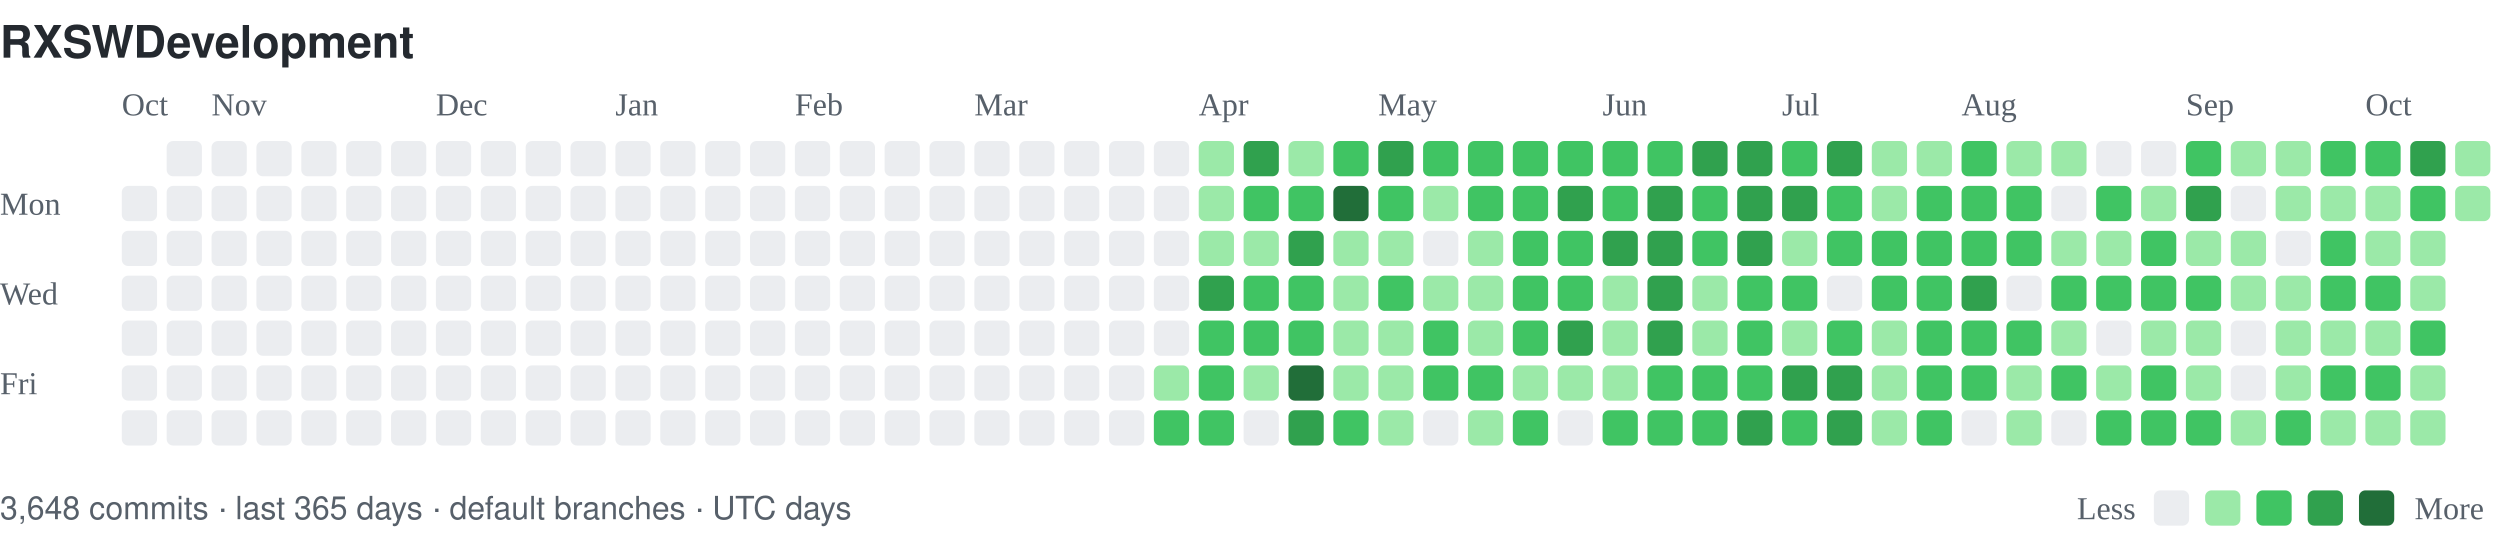
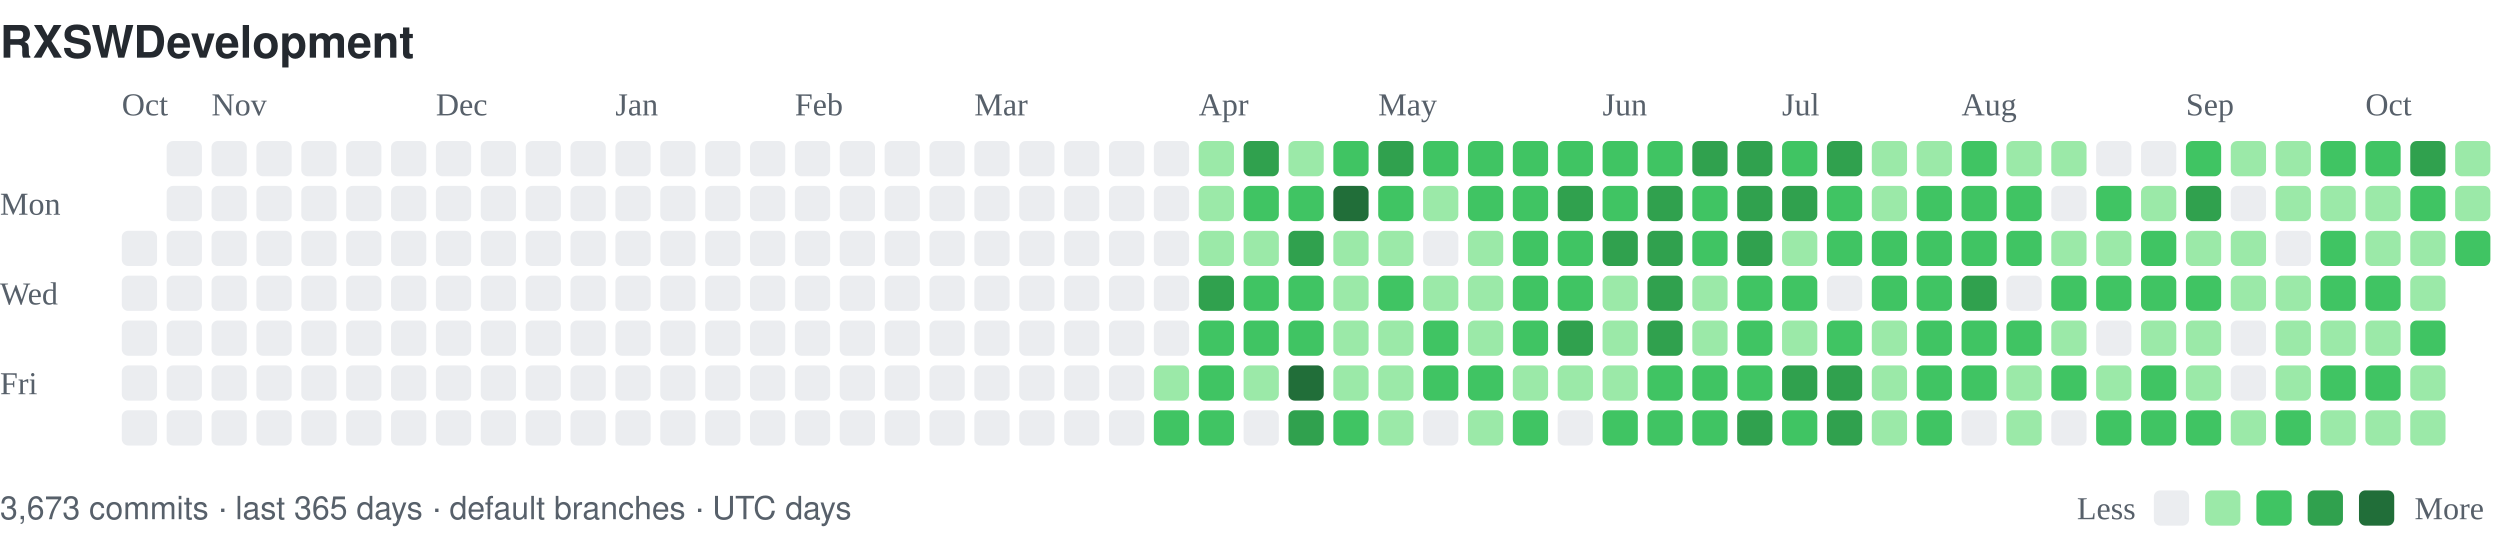
<svg xmlns="http://www.w3.org/2000/svg" width="780" height="170" viewBox="0 0 780 170" role="img">
  <text x="0" y="18" font-size="14" font-weight="600" fill="#24292f" font-family="ui-sans-serif,-apple-system,Segoe UI,Helvetica,Arial,sans-serif">RXSWDevelopment</text>
  <text x="0" y="67" font-size="10" fill="#57606a">Mon</text>
  <text x="0" y="95" font-size="10" fill="#57606a">Wed</text>
  <text x="0" y="123" font-size="10" fill="#57606a">Fri</text>
  <text x="38" y="36" font-size="10" fill="#57606a">Oct</text>
-   <rect x="38" y="58" width="11" height="11" rx="2" fill="#ebedf0" />
  <rect x="38" y="72" width="11" height="11" rx="2" fill="#ebedf0" />
  <rect x="38" y="86" width="11" height="11" rx="2" fill="#ebedf0" />
  <rect x="38" y="100" width="11" height="11" rx="2" fill="#ebedf0" />
  <rect x="38" y="114" width="11" height="11" rx="2" fill="#ebedf0" />
  <rect x="38" y="128" width="11" height="11" rx="2" fill="#ebedf0" />
  <rect x="52" y="44" width="11" height="11" rx="2" fill="#ebedf0" />
  <rect x="52" y="58" width="11" height="11" rx="2" fill="#ebedf0" />
  <rect x="52" y="72" width="11" height="11" rx="2" fill="#ebedf0" />
  <rect x="52" y="86" width="11" height="11" rx="2" fill="#ebedf0" />
  <rect x="52" y="100" width="11" height="11" rx="2" fill="#ebedf0" />
  <rect x="52" y="114" width="11" height="11" rx="2" fill="#ebedf0" />
  <rect x="52" y="128" width="11" height="11" rx="2" fill="#ebedf0" />
  <text x="66" y="36" font-size="10" fill="#57606a">Nov</text>
  <rect x="66" y="44" width="11" height="11" rx="2" fill="#ebedf0" />
  <rect x="66" y="58" width="11" height="11" rx="2" fill="#ebedf0" />
  <rect x="66" y="72" width="11" height="11" rx="2" fill="#ebedf0" />
  <rect x="66" y="86" width="11" height="11" rx="2" fill="#ebedf0" />
  <rect x="66" y="100" width="11" height="11" rx="2" fill="#ebedf0" />
  <rect x="66" y="114" width="11" height="11" rx="2" fill="#ebedf0" />
  <rect x="66" y="128" width="11" height="11" rx="2" fill="#ebedf0" />
  <rect x="80" y="44" width="11" height="11" rx="2" fill="#ebedf0" />
  <rect x="80" y="58" width="11" height="11" rx="2" fill="#ebedf0" />
  <rect x="80" y="72" width="11" height="11" rx="2" fill="#ebedf0" />
  <rect x="80" y="86" width="11" height="11" rx="2" fill="#ebedf0" />
  <rect x="80" y="100" width="11" height="11" rx="2" fill="#ebedf0" />
  <rect x="80" y="114" width="11" height="11" rx="2" fill="#ebedf0" />
  <rect x="80" y="128" width="11" height="11" rx="2" fill="#ebedf0" />
  <rect x="94" y="44" width="11" height="11" rx="2" fill="#ebedf0" />
  <rect x="94" y="58" width="11" height="11" rx="2" fill="#ebedf0" />
  <rect x="94" y="72" width="11" height="11" rx="2" fill="#ebedf0" />
  <rect x="94" y="86" width="11" height="11" rx="2" fill="#ebedf0" />
  <rect x="94" y="100" width="11" height="11" rx="2" fill="#ebedf0" />
  <rect x="94" y="114" width="11" height="11" rx="2" fill="#ebedf0" />
  <rect x="94" y="128" width="11" height="11" rx="2" fill="#ebedf0" />
  <rect x="108" y="44" width="11" height="11" rx="2" fill="#ebedf0" />
  <rect x="108" y="58" width="11" height="11" rx="2" fill="#ebedf0" />
  <rect x="108" y="72" width="11" height="11" rx="2" fill="#ebedf0" />
  <rect x="108" y="86" width="11" height="11" rx="2" fill="#ebedf0" />
  <rect x="108" y="100" width="11" height="11" rx="2" fill="#ebedf0" />
  <rect x="108" y="114" width="11" height="11" rx="2" fill="#ebedf0" />
  <rect x="108" y="128" width="11" height="11" rx="2" fill="#ebedf0" />
  <rect x="122" y="44" width="11" height="11" rx="2" fill="#ebedf0" />
  <rect x="122" y="58" width="11" height="11" rx="2" fill="#ebedf0" />
  <rect x="122" y="72" width="11" height="11" rx="2" fill="#ebedf0" />
  <rect x="122" y="86" width="11" height="11" rx="2" fill="#ebedf0" />
  <rect x="122" y="100" width="11" height="11" rx="2" fill="#ebedf0" />
  <rect x="122" y="114" width="11" height="11" rx="2" fill="#ebedf0" />
  <rect x="122" y="128" width="11" height="11" rx="2" fill="#ebedf0" />
  <text x="136" y="36" font-size="10" fill="#57606a">Dec</text>
  <rect x="136" y="44" width="11" height="11" rx="2" fill="#ebedf0" />
  <rect x="136" y="58" width="11" height="11" rx="2" fill="#ebedf0" />
  <rect x="136" y="72" width="11" height="11" rx="2" fill="#ebedf0" />
  <rect x="136" y="86" width="11" height="11" rx="2" fill="#ebedf0" />
  <rect x="136" y="100" width="11" height="11" rx="2" fill="#ebedf0" />
  <rect x="136" y="114" width="11" height="11" rx="2" fill="#ebedf0" />
  <rect x="136" y="128" width="11" height="11" rx="2" fill="#ebedf0" />
  <rect x="150" y="44" width="11" height="11" rx="2" fill="#ebedf0" />
  <rect x="150" y="58" width="11" height="11" rx="2" fill="#ebedf0" />
  <rect x="150" y="72" width="11" height="11" rx="2" fill="#ebedf0" />
  <rect x="150" y="86" width="11" height="11" rx="2" fill="#ebedf0" />
  <rect x="150" y="100" width="11" height="11" rx="2" fill="#ebedf0" />
  <rect x="150" y="114" width="11" height="11" rx="2" fill="#ebedf0" />
  <rect x="150" y="128" width="11" height="11" rx="2" fill="#ebedf0" />
  <rect x="164" y="44" width="11" height="11" rx="2" fill="#ebedf0" />
  <rect x="164" y="58" width="11" height="11" rx="2" fill="#ebedf0" />
  <rect x="164" y="72" width="11" height="11" rx="2" fill="#ebedf0" />
  <rect x="164" y="86" width="11" height="11" rx="2" fill="#ebedf0" />
  <rect x="164" y="100" width="11" height="11" rx="2" fill="#ebedf0" />
  <rect x="164" y="114" width="11" height="11" rx="2" fill="#ebedf0" />
  <rect x="164" y="128" width="11" height="11" rx="2" fill="#ebedf0" />
  <rect x="178" y="44" width="11" height="11" rx="2" fill="#ebedf0" />
  <rect x="178" y="58" width="11" height="11" rx="2" fill="#ebedf0" />
  <rect x="178" y="72" width="11" height="11" rx="2" fill="#ebedf0" />
  <rect x="178" y="86" width="11" height="11" rx="2" fill="#ebedf0" />
  <rect x="178" y="100" width="11" height="11" rx="2" fill="#ebedf0" />
  <rect x="178" y="114" width="11" height="11" rx="2" fill="#ebedf0" />
  <rect x="178" y="128" width="11" height="11" rx="2" fill="#ebedf0" />
  <text x="192" y="36" font-size="10" fill="#57606a">Jan</text>
  <rect x="192" y="44" width="11" height="11" rx="2" fill="#ebedf0" />
  <rect x="192" y="58" width="11" height="11" rx="2" fill="#ebedf0" />
  <rect x="192" y="72" width="11" height="11" rx="2" fill="#ebedf0" />
  <rect x="192" y="86" width="11" height="11" rx="2" fill="#ebedf0" />
  <rect x="192" y="100" width="11" height="11" rx="2" fill="#ebedf0" />
  <rect x="192" y="114" width="11" height="11" rx="2" fill="#ebedf0" />
  <rect x="192" y="128" width="11" height="11" rx="2" fill="#ebedf0" />
  <rect x="206" y="44" width="11" height="11" rx="2" fill="#ebedf0" />
  <rect x="206" y="58" width="11" height="11" rx="2" fill="#ebedf0" />
  <rect x="206" y="72" width="11" height="11" rx="2" fill="#ebedf0" />
  <rect x="206" y="86" width="11" height="11" rx="2" fill="#ebedf0" />
  <rect x="206" y="100" width="11" height="11" rx="2" fill="#ebedf0" />
  <rect x="206" y="114" width="11" height="11" rx="2" fill="#ebedf0" />
  <rect x="206" y="128" width="11" height="11" rx="2" fill="#ebedf0" />
  <rect x="220" y="44" width="11" height="11" rx="2" fill="#ebedf0" />
  <rect x="220" y="58" width="11" height="11" rx="2" fill="#ebedf0" />
  <rect x="220" y="72" width="11" height="11" rx="2" fill="#ebedf0" />
  <rect x="220" y="86" width="11" height="11" rx="2" fill="#ebedf0" />
  <rect x="220" y="100" width="11" height="11" rx="2" fill="#ebedf0" />
  <rect x="220" y="114" width="11" height="11" rx="2" fill="#ebedf0" />
  <rect x="220" y="128" width="11" height="11" rx="2" fill="#ebedf0" />
  <rect x="234" y="44" width="11" height="11" rx="2" fill="#ebedf0" />
  <rect x="234" y="58" width="11" height="11" rx="2" fill="#ebedf0" />
  <rect x="234" y="72" width="11" height="11" rx="2" fill="#ebedf0" />
  <rect x="234" y="86" width="11" height="11" rx="2" fill="#ebedf0" />
  <rect x="234" y="100" width="11" height="11" rx="2" fill="#ebedf0" />
  <rect x="234" y="114" width="11" height="11" rx="2" fill="#ebedf0" />
  <rect x="234" y="128" width="11" height="11" rx="2" fill="#ebedf0" />
  <text x="248" y="36" font-size="10" fill="#57606a">Feb</text>
  <rect x="248" y="44" width="11" height="11" rx="2" fill="#ebedf0" />
  <rect x="248" y="58" width="11" height="11" rx="2" fill="#ebedf0" />
  <rect x="248" y="72" width="11" height="11" rx="2" fill="#ebedf0" />
  <rect x="248" y="86" width="11" height="11" rx="2" fill="#ebedf0" />
  <rect x="248" y="100" width="11" height="11" rx="2" fill="#ebedf0" />
  <rect x="248" y="114" width="11" height="11" rx="2" fill="#ebedf0" />
  <rect x="248" y="128" width="11" height="11" rx="2" fill="#ebedf0" />
  <rect x="262" y="44" width="11" height="11" rx="2" fill="#ebedf0" />
  <rect x="262" y="58" width="11" height="11" rx="2" fill="#ebedf0" />
  <rect x="262" y="72" width="11" height="11" rx="2" fill="#ebedf0" />
  <rect x="262" y="86" width="11" height="11" rx="2" fill="#ebedf0" />
  <rect x="262" y="100" width="11" height="11" rx="2" fill="#ebedf0" />
  <rect x="262" y="114" width="11" height="11" rx="2" fill="#ebedf0" />
  <rect x="262" y="128" width="11" height="11" rx="2" fill="#ebedf0" />
  <rect x="276" y="44" width="11" height="11" rx="2" fill="#ebedf0" />
  <rect x="276" y="58" width="11" height="11" rx="2" fill="#ebedf0" />
  <rect x="276" y="72" width="11" height="11" rx="2" fill="#ebedf0" />
  <rect x="276" y="86" width="11" height="11" rx="2" fill="#ebedf0" />
  <rect x="276" y="100" width="11" height="11" rx="2" fill="#ebedf0" />
  <rect x="276" y="114" width="11" height="11" rx="2" fill="#ebedf0" />
  <rect x="276" y="128" width="11" height="11" rx="2" fill="#ebedf0" />
  <rect x="290" y="44" width="11" height="11" rx="2" fill="#ebedf0" />
  <rect x="290" y="58" width="11" height="11" rx="2" fill="#ebedf0" />
  <rect x="290" y="72" width="11" height="11" rx="2" fill="#ebedf0" />
  <rect x="290" y="86" width="11" height="11" rx="2" fill="#ebedf0" />
  <rect x="290" y="100" width="11" height="11" rx="2" fill="#ebedf0" />
  <rect x="290" y="114" width="11" height="11" rx="2" fill="#ebedf0" />
  <rect x="290" y="128" width="11" height="11" rx="2" fill="#ebedf0" />
  <text x="304" y="36" font-size="10" fill="#57606a">Mar</text>
  <rect x="304" y="44" width="11" height="11" rx="2" fill="#ebedf0" />
  <rect x="304" y="58" width="11" height="11" rx="2" fill="#ebedf0" />
  <rect x="304" y="72" width="11" height="11" rx="2" fill="#ebedf0" />
  <rect x="304" y="86" width="11" height="11" rx="2" fill="#ebedf0" />
  <rect x="304" y="100" width="11" height="11" rx="2" fill="#ebedf0" />
  <rect x="304" y="114" width="11" height="11" rx="2" fill="#ebedf0" />
  <rect x="304" y="128" width="11" height="11" rx="2" fill="#ebedf0" />
  <rect x="318" y="44" width="11" height="11" rx="2" fill="#ebedf0" />
  <rect x="318" y="58" width="11" height="11" rx="2" fill="#ebedf0" />
  <rect x="318" y="72" width="11" height="11" rx="2" fill="#ebedf0" />
  <rect x="318" y="86" width="11" height="11" rx="2" fill="#ebedf0" />
  <rect x="318" y="100" width="11" height="11" rx="2" fill="#ebedf0" />
  <rect x="318" y="114" width="11" height="11" rx="2" fill="#ebedf0" />
  <rect x="318" y="128" width="11" height="11" rx="2" fill="#ebedf0" />
  <rect x="332" y="44" width="11" height="11" rx="2" fill="#ebedf0" />
  <rect x="332" y="58" width="11" height="11" rx="2" fill="#ebedf0" />
  <rect x="332" y="72" width="11" height="11" rx="2" fill="#ebedf0" />
  <rect x="332" y="86" width="11" height="11" rx="2" fill="#ebedf0" />
  <rect x="332" y="100" width="11" height="11" rx="2" fill="#ebedf0" />
  <rect x="332" y="114" width="11" height="11" rx="2" fill="#ebedf0" />
  <rect x="332" y="128" width="11" height="11" rx="2" fill="#ebedf0" />
  <rect x="346" y="44" width="11" height="11" rx="2" fill="#ebedf0" />
  <rect x="346" y="58" width="11" height="11" rx="2" fill="#ebedf0" />
  <rect x="346" y="72" width="11" height="11" rx="2" fill="#ebedf0" />
  <rect x="346" y="86" width="11" height="11" rx="2" fill="#ebedf0" />
  <rect x="346" y="100" width="11" height="11" rx="2" fill="#ebedf0" />
  <rect x="346" y="114" width="11" height="11" rx="2" fill="#ebedf0" />
  <rect x="346" y="128" width="11" height="11" rx="2" fill="#ebedf0" />
  <rect x="360" y="44" width="11" height="11" rx="2" fill="#ebedf0" />
  <rect x="360" y="58" width="11" height="11" rx="2" fill="#ebedf0" />
  <rect x="360" y="72" width="11" height="11" rx="2" fill="#ebedf0" />
  <rect x="360" y="86" width="11" height="11" rx="2" fill="#ebedf0" />
  <rect x="360" y="100" width="11" height="11" rx="2" fill="#ebedf0" />
  <rect x="360" y="114" width="11" height="11" rx="2" fill="#9be9a8" />
  <rect x="360" y="128" width="11" height="11" rx="2" fill="#40c463" />
  <text x="374" y="36" font-size="10" fill="#57606a">Apr</text>
  <rect x="374" y="44" width="11" height="11" rx="2" fill="#9be9a8" />
  <rect x="374" y="58" width="11" height="11" rx="2" fill="#9be9a8" />
  <rect x="374" y="72" width="11" height="11" rx="2" fill="#9be9a8" />
  <rect x="374" y="86" width="11" height="11" rx="2" fill="#30a14e" />
  <rect x="374" y="100" width="11" height="11" rx="2" fill="#40c463" />
  <rect x="374" y="114" width="11" height="11" rx="2" fill="#40c463" />
  <rect x="374" y="128" width="11" height="11" rx="2" fill="#40c463" />
  <rect x="388" y="44" width="11" height="11" rx="2" fill="#30a14e" />
  <rect x="388" y="58" width="11" height="11" rx="2" fill="#40c463" />
  <rect x="388" y="72" width="11" height="11" rx="2" fill="#9be9a8" />
  <rect x="388" y="86" width="11" height="11" rx="2" fill="#40c463" />
  <rect x="388" y="100" width="11" height="11" rx="2" fill="#40c463" />
  <rect x="388" y="114" width="11" height="11" rx="2" fill="#9be9a8" />
  <rect x="388" y="128" width="11" height="11" rx="2" fill="#ebedf0" />
  <rect x="402" y="44" width="11" height="11" rx="2" fill="#9be9a8" />
  <rect x="402" y="58" width="11" height="11" rx="2" fill="#40c463" />
  <rect x="402" y="72" width="11" height="11" rx="2" fill="#30a14e" />
  <rect x="402" y="86" width="11" height="11" rx="2" fill="#40c463" />
  <rect x="402" y="100" width="11" height="11" rx="2" fill="#40c463" />
  <rect x="402" y="114" width="11" height="11" rx="2" fill="#216e39" />
  <rect x="402" y="128" width="11" height="11" rx="2" fill="#30a14e" />
  <rect x="416" y="44" width="11" height="11" rx="2" fill="#40c463" />
  <rect x="416" y="58" width="11" height="11" rx="2" fill="#216e39" />
  <rect x="416" y="72" width="11" height="11" rx="2" fill="#9be9a8" />
  <rect x="416" y="86" width="11" height="11" rx="2" fill="#9be9a8" />
  <rect x="416" y="100" width="11" height="11" rx="2" fill="#9be9a8" />
  <rect x="416" y="114" width="11" height="11" rx="2" fill="#9be9a8" />
  <rect x="416" y="128" width="11" height="11" rx="2" fill="#40c463" />
  <text x="430" y="36" font-size="10" fill="#57606a">May</text>
  <rect x="430" y="44" width="11" height="11" rx="2" fill="#30a14e" />
  <rect x="430" y="58" width="11" height="11" rx="2" fill="#40c463" />
  <rect x="430" y="72" width="11" height="11" rx="2" fill="#9be9a8" />
  <rect x="430" y="86" width="11" height="11" rx="2" fill="#40c463" />
  <rect x="430" y="100" width="11" height="11" rx="2" fill="#9be9a8" />
  <rect x="430" y="114" width="11" height="11" rx="2" fill="#9be9a8" />
  <rect x="430" y="128" width="11" height="11" rx="2" fill="#9be9a8" />
  <rect x="444" y="44" width="11" height="11" rx="2" fill="#40c463" />
  <rect x="444" y="58" width="11" height="11" rx="2" fill="#9be9a8" />
  <rect x="444" y="72" width="11" height="11" rx="2" fill="#ebedf0" />
  <rect x="444" y="86" width="11" height="11" rx="2" fill="#9be9a8" />
  <rect x="444" y="100" width="11" height="11" rx="2" fill="#40c463" />
  <rect x="444" y="114" width="11" height="11" rx="2" fill="#40c463" />
  <rect x="444" y="128" width="11" height="11" rx="2" fill="#ebedf0" />
  <rect x="458" y="44" width="11" height="11" rx="2" fill="#40c463" />
  <rect x="458" y="58" width="11" height="11" rx="2" fill="#40c463" />
  <rect x="458" y="72" width="11" height="11" rx="2" fill="#9be9a8" />
  <rect x="458" y="86" width="11" height="11" rx="2" fill="#9be9a8" />
  <rect x="458" y="100" width="11" height="11" rx="2" fill="#9be9a8" />
  <rect x="458" y="114" width="11" height="11" rx="2" fill="#40c463" />
  <rect x="458" y="128" width="11" height="11" rx="2" fill="#9be9a8" />
  <rect x="472" y="44" width="11" height="11" rx="2" fill="#40c463" />
  <rect x="472" y="58" width="11" height="11" rx="2" fill="#40c463" />
  <rect x="472" y="72" width="11" height="11" rx="2" fill="#40c463" />
  <rect x="472" y="86" width="11" height="11" rx="2" fill="#40c463" />
  <rect x="472" y="100" width="11" height="11" rx="2" fill="#40c463" />
  <rect x="472" y="114" width="11" height="11" rx="2" fill="#9be9a8" />
  <rect x="472" y="128" width="11" height="11" rx="2" fill="#40c463" />
  <rect x="486" y="44" width="11" height="11" rx="2" fill="#40c463" />
  <rect x="486" y="58" width="11" height="11" rx="2" fill="#30a14e" />
  <rect x="486" y="72" width="11" height="11" rx="2" fill="#40c463" />
  <rect x="486" y="86" width="11" height="11" rx="2" fill="#40c463" />
  <rect x="486" y="100" width="11" height="11" rx="2" fill="#30a14e" />
  <rect x="486" y="114" width="11" height="11" rx="2" fill="#9be9a8" />
  <rect x="486" y="128" width="11" height="11" rx="2" fill="#ebedf0" />
  <text x="500" y="36" font-size="10" fill="#57606a">Jun</text>
  <rect x="500" y="44" width="11" height="11" rx="2" fill="#40c463" />
  <rect x="500" y="58" width="11" height="11" rx="2" fill="#40c463" />
  <rect x="500" y="72" width="11" height="11" rx="2" fill="#30a14e" />
  <rect x="500" y="86" width="11" height="11" rx="2" fill="#9be9a8" />
  <rect x="500" y="100" width="11" height="11" rx="2" fill="#9be9a8" />
  <rect x="500" y="114" width="11" height="11" rx="2" fill="#9be9a8" />
  <rect x="500" y="128" width="11" height="11" rx="2" fill="#40c463" />
  <rect x="514" y="44" width="11" height="11" rx="2" fill="#40c463" />
  <rect x="514" y="58" width="11" height="11" rx="2" fill="#30a14e" />
  <rect x="514" y="72" width="11" height="11" rx="2" fill="#30a14e" />
  <rect x="514" y="86" width="11" height="11" rx="2" fill="#30a14e" />
  <rect x="514" y="100" width="11" height="11" rx="2" fill="#30a14e" />
  <rect x="514" y="114" width="11" height="11" rx="2" fill="#40c463" />
  <rect x="514" y="128" width="11" height="11" rx="2" fill="#40c463" />
  <rect x="528" y="44" width="11" height="11" rx="2" fill="#30a14e" />
  <rect x="528" y="58" width="11" height="11" rx="2" fill="#40c463" />
  <rect x="528" y="72" width="11" height="11" rx="2" fill="#40c463" />
  <rect x="528" y="86" width="11" height="11" rx="2" fill="#9be9a8" />
  <rect x="528" y="100" width="11" height="11" rx="2" fill="#9be9a8" />
  <rect x="528" y="114" width="11" height="11" rx="2" fill="#40c463" />
  <rect x="528" y="128" width="11" height="11" rx="2" fill="#40c463" />
  <rect x="542" y="44" width="11" height="11" rx="2" fill="#30a14e" />
  <rect x="542" y="58" width="11" height="11" rx="2" fill="#30a14e" />
  <rect x="542" y="72" width="11" height="11" rx="2" fill="#30a14e" />
  <rect x="542" y="86" width="11" height="11" rx="2" fill="#40c463" />
  <rect x="542" y="100" width="11" height="11" rx="2" fill="#40c463" />
  <rect x="542" y="114" width="11" height="11" rx="2" fill="#40c463" />
  <rect x="542" y="128" width="11" height="11" rx="2" fill="#30a14e" />
  <text x="556" y="36" font-size="10" fill="#57606a">Jul</text>
  <rect x="556" y="44" width="11" height="11" rx="2" fill="#40c463" />
  <rect x="556" y="58" width="11" height="11" rx="2" fill="#30a14e" />
  <rect x="556" y="72" width="11" height="11" rx="2" fill="#9be9a8" />
  <rect x="556" y="86" width="11" height="11" rx="2" fill="#40c463" />
  <rect x="556" y="100" width="11" height="11" rx="2" fill="#9be9a8" />
  <rect x="556" y="114" width="11" height="11" rx="2" fill="#30a14e" />
  <rect x="556" y="128" width="11" height="11" rx="2" fill="#40c463" />
  <rect x="570" y="44" width="11" height="11" rx="2" fill="#30a14e" />
  <rect x="570" y="58" width="11" height="11" rx="2" fill="#40c463" />
  <rect x="570" y="72" width="11" height="11" rx="2" fill="#40c463" />
  <rect x="570" y="86" width="11" height="11" rx="2" fill="#ebedf0" />
  <rect x="570" y="100" width="11" height="11" rx="2" fill="#40c463" />
  <rect x="570" y="114" width="11" height="11" rx="2" fill="#30a14e" />
  <rect x="570" y="128" width="11" height="11" rx="2" fill="#30a14e" />
  <rect x="584" y="44" width="11" height="11" rx="2" fill="#9be9a8" />
  <rect x="584" y="58" width="11" height="11" rx="2" fill="#9be9a8" />
  <rect x="584" y="72" width="11" height="11" rx="2" fill="#40c463" />
  <rect x="584" y="86" width="11" height="11" rx="2" fill="#40c463" />
  <rect x="584" y="100" width="11" height="11" rx="2" fill="#9be9a8" />
  <rect x="584" y="114" width="11" height="11" rx="2" fill="#9be9a8" />
  <rect x="584" y="128" width="11" height="11" rx="2" fill="#9be9a8" />
  <rect x="598" y="44" width="11" height="11" rx="2" fill="#9be9a8" />
  <rect x="598" y="58" width="11" height="11" rx="2" fill="#40c463" />
  <rect x="598" y="72" width="11" height="11" rx="2" fill="#40c463" />
  <rect x="598" y="86" width="11" height="11" rx="2" fill="#40c463" />
  <rect x="598" y="100" width="11" height="11" rx="2" fill="#40c463" />
  <rect x="598" y="114" width="11" height="11" rx="2" fill="#40c463" />
  <rect x="598" y="128" width="11" height="11" rx="2" fill="#40c463" />
  <text x="612" y="36" font-size="10" fill="#57606a">Aug</text>
  <rect x="612" y="44" width="11" height="11" rx="2" fill="#40c463" />
  <rect x="612" y="58" width="11" height="11" rx="2" fill="#40c463" />
  <rect x="612" y="72" width="11" height="11" rx="2" fill="#40c463" />
  <rect x="612" y="86" width="11" height="11" rx="2" fill="#30a14e" />
  <rect x="612" y="100" width="11" height="11" rx="2" fill="#40c463" />
  <rect x="612" y="114" width="11" height="11" rx="2" fill="#40c463" />
  <rect x="612" y="128" width="11" height="11" rx="2" fill="#ebedf0" />
  <rect x="626" y="44" width="11" height="11" rx="2" fill="#9be9a8" />
  <rect x="626" y="58" width="11" height="11" rx="2" fill="#40c463" />
  <rect x="626" y="72" width="11" height="11" rx="2" fill="#40c463" />
  <rect x="626" y="86" width="11" height="11" rx="2" fill="#ebedf0" />
  <rect x="626" y="100" width="11" height="11" rx="2" fill="#40c463" />
  <rect x="626" y="114" width="11" height="11" rx="2" fill="#9be9a8" />
  <rect x="626" y="128" width="11" height="11" rx="2" fill="#9be9a8" />
  <rect x="640" y="44" width="11" height="11" rx="2" fill="#9be9a8" />
  <rect x="640" y="58" width="11" height="11" rx="2" fill="#ebedf0" />
  <rect x="640" y="72" width="11" height="11" rx="2" fill="#9be9a8" />
  <rect x="640" y="86" width="11" height="11" rx="2" fill="#40c463" />
  <rect x="640" y="100" width="11" height="11" rx="2" fill="#9be9a8" />
  <rect x="640" y="114" width="11" height="11" rx="2" fill="#40c463" />
  <rect x="640" y="128" width="11" height="11" rx="2" fill="#ebedf0" />
  <rect x="654" y="44" width="11" height="11" rx="2" fill="#ebedf0" />
  <rect x="654" y="58" width="11" height="11" rx="2" fill="#40c463" />
  <rect x="654" y="72" width="11" height="11" rx="2" fill="#9be9a8" />
  <rect x="654" y="86" width="11" height="11" rx="2" fill="#40c463" />
  <rect x="654" y="100" width="11" height="11" rx="2" fill="#ebedf0" />
  <rect x="654" y="114" width="11" height="11" rx="2" fill="#9be9a8" />
  <rect x="654" y="128" width="11" height="11" rx="2" fill="#40c463" />
  <rect x="668" y="44" width="11" height="11" rx="2" fill="#ebedf0" />
  <rect x="668" y="58" width="11" height="11" rx="2" fill="#9be9a8" />
  <rect x="668" y="72" width="11" height="11" rx="2" fill="#40c463" />
  <rect x="668" y="86" width="11" height="11" rx="2" fill="#40c463" />
  <rect x="668" y="100" width="11" height="11" rx="2" fill="#9be9a8" />
  <rect x="668" y="114" width="11" height="11" rx="2" fill="#40c463" />
  <rect x="668" y="128" width="11" height="11" rx="2" fill="#40c463" />
  <text x="682" y="36" font-size="10" fill="#57606a">Sep</text>
  <rect x="682" y="44" width="11" height="11" rx="2" fill="#40c463" />
  <rect x="682" y="58" width="11" height="11" rx="2" fill="#30a14e" />
  <rect x="682" y="72" width="11" height="11" rx="2" fill="#9be9a8" />
  <rect x="682" y="86" width="11" height="11" rx="2" fill="#40c463" />
  <rect x="682" y="100" width="11" height="11" rx="2" fill="#9be9a8" />
  <rect x="682" y="114" width="11" height="11" rx="2" fill="#9be9a8" />
  <rect x="682" y="128" width="11" height="11" rx="2" fill="#40c463" />
  <rect x="696" y="44" width="11" height="11" rx="2" fill="#9be9a8" />
  <rect x="696" y="58" width="11" height="11" rx="2" fill="#ebedf0" />
  <rect x="696" y="72" width="11" height="11" rx="2" fill="#9be9a8" />
  <rect x="696" y="86" width="11" height="11" rx="2" fill="#9be9a8" />
  <rect x="696" y="100" width="11" height="11" rx="2" fill="#ebedf0" />
  <rect x="696" y="114" width="11" height="11" rx="2" fill="#ebedf0" />
  <rect x="696" y="128" width="11" height="11" rx="2" fill="#9be9a8" />
  <rect x="710" y="44" width="11" height="11" rx="2" fill="#9be9a8" />
  <rect x="710" y="58" width="11" height="11" rx="2" fill="#9be9a8" />
  <rect x="710" y="72" width="11" height="11" rx="2" fill="#ebedf0" />
  <rect x="710" y="86" width="11" height="11" rx="2" fill="#9be9a8" />
  <rect x="710" y="100" width="11" height="11" rx="2" fill="#9be9a8" />
  <rect x="710" y="114" width="11" height="11" rx="2" fill="#9be9a8" />
  <rect x="710" y="128" width="11" height="11" rx="2" fill="#40c463" />
  <rect x="724" y="44" width="11" height="11" rx="2" fill="#40c463" />
  <rect x="724" y="58" width="11" height="11" rx="2" fill="#9be9a8" />
  <rect x="724" y="72" width="11" height="11" rx="2" fill="#40c463" />
  <rect x="724" y="86" width="11" height="11" rx="2" fill="#40c463" />
  <rect x="724" y="100" width="11" height="11" rx="2" fill="#9be9a8" />
  <rect x="724" y="114" width="11" height="11" rx="2" fill="#40c463" />
  <rect x="724" y="128" width="11" height="11" rx="2" fill="#9be9a8" />
  <text x="738" y="36" font-size="10" fill="#57606a">Oct</text>
  <rect x="738" y="44" width="11" height="11" rx="2" fill="#40c463" />
  <rect x="738" y="58" width="11" height="11" rx="2" fill="#9be9a8" />
  <rect x="738" y="72" width="11" height="11" rx="2" fill="#9be9a8" />
  <rect x="738" y="86" width="11" height="11" rx="2" fill="#40c463" />
  <rect x="738" y="100" width="11" height="11" rx="2" fill="#9be9a8" />
  <rect x="738" y="114" width="11" height="11" rx="2" fill="#40c463" />
  <rect x="738" y="128" width="11" height="11" rx="2" fill="#9be9a8" />
  <rect x="752" y="44" width="11" height="11" rx="2" fill="#30a14e" />
  <rect x="752" y="58" width="11" height="11" rx="2" fill="#40c463" />
  <rect x="752" y="72" width="11" height="11" rx="2" fill="#9be9a8" />
  <rect x="752" y="86" width="11" height="11" rx="2" fill="#9be9a8" />
  <rect x="752" y="100" width="11" height="11" rx="2" fill="#40c463" />
  <rect x="752" y="114" width="11" height="11" rx="2" fill="#9be9a8" />
  <rect x="752" y="128" width="11" height="11" rx="2" fill="#9be9a8" />
  <rect x="766" y="44" width="11" height="11" rx="2" fill="#9be9a8" />
  <rect x="766" y="58" width="11" height="11" rx="2" fill="#9be9a8" />
+   <rect x="766" y="72" width="11" height="11" rx="2" fill="#40c463" />
  <text x="648" y="162" font-size="10" fill="#57606a">Less</text>
  <rect x="672" y="153" width="11" height="11" rx="2" fill="#ebedf0" />
  <rect x="688" y="153" width="11" height="11" rx="2" fill="#9be9a8" />
  <rect x="704" y="153" width="11" height="11" rx="2" fill="#40c463" />
  <rect x="720" y="153" width="11" height="11" rx="2" fill="#30a14e" />
  <rect x="736" y="153" width="11" height="11" rx="2" fill="#216e39" />
  <text x="775" y="162" font-size="10" fill="#57606a" text-anchor="end">More</text>
-   <text x="0" y="162" font-size="10" fill="#57606a" font-family="ui-sans-serif,-apple-system,Segoe UI,Helvetica,Arial,sans-serif">3,648 commits · last 365 days · default branches · UTC days</text>
+   <text x="0" y="162" font-size="10" fill="#57606a" font-family="ui-sans-serif,-apple-system,Segoe UI,Helvetica,Arial,sans-serif">3,673 commits · last 365 days · default branches · UTC days</text>
</svg>
